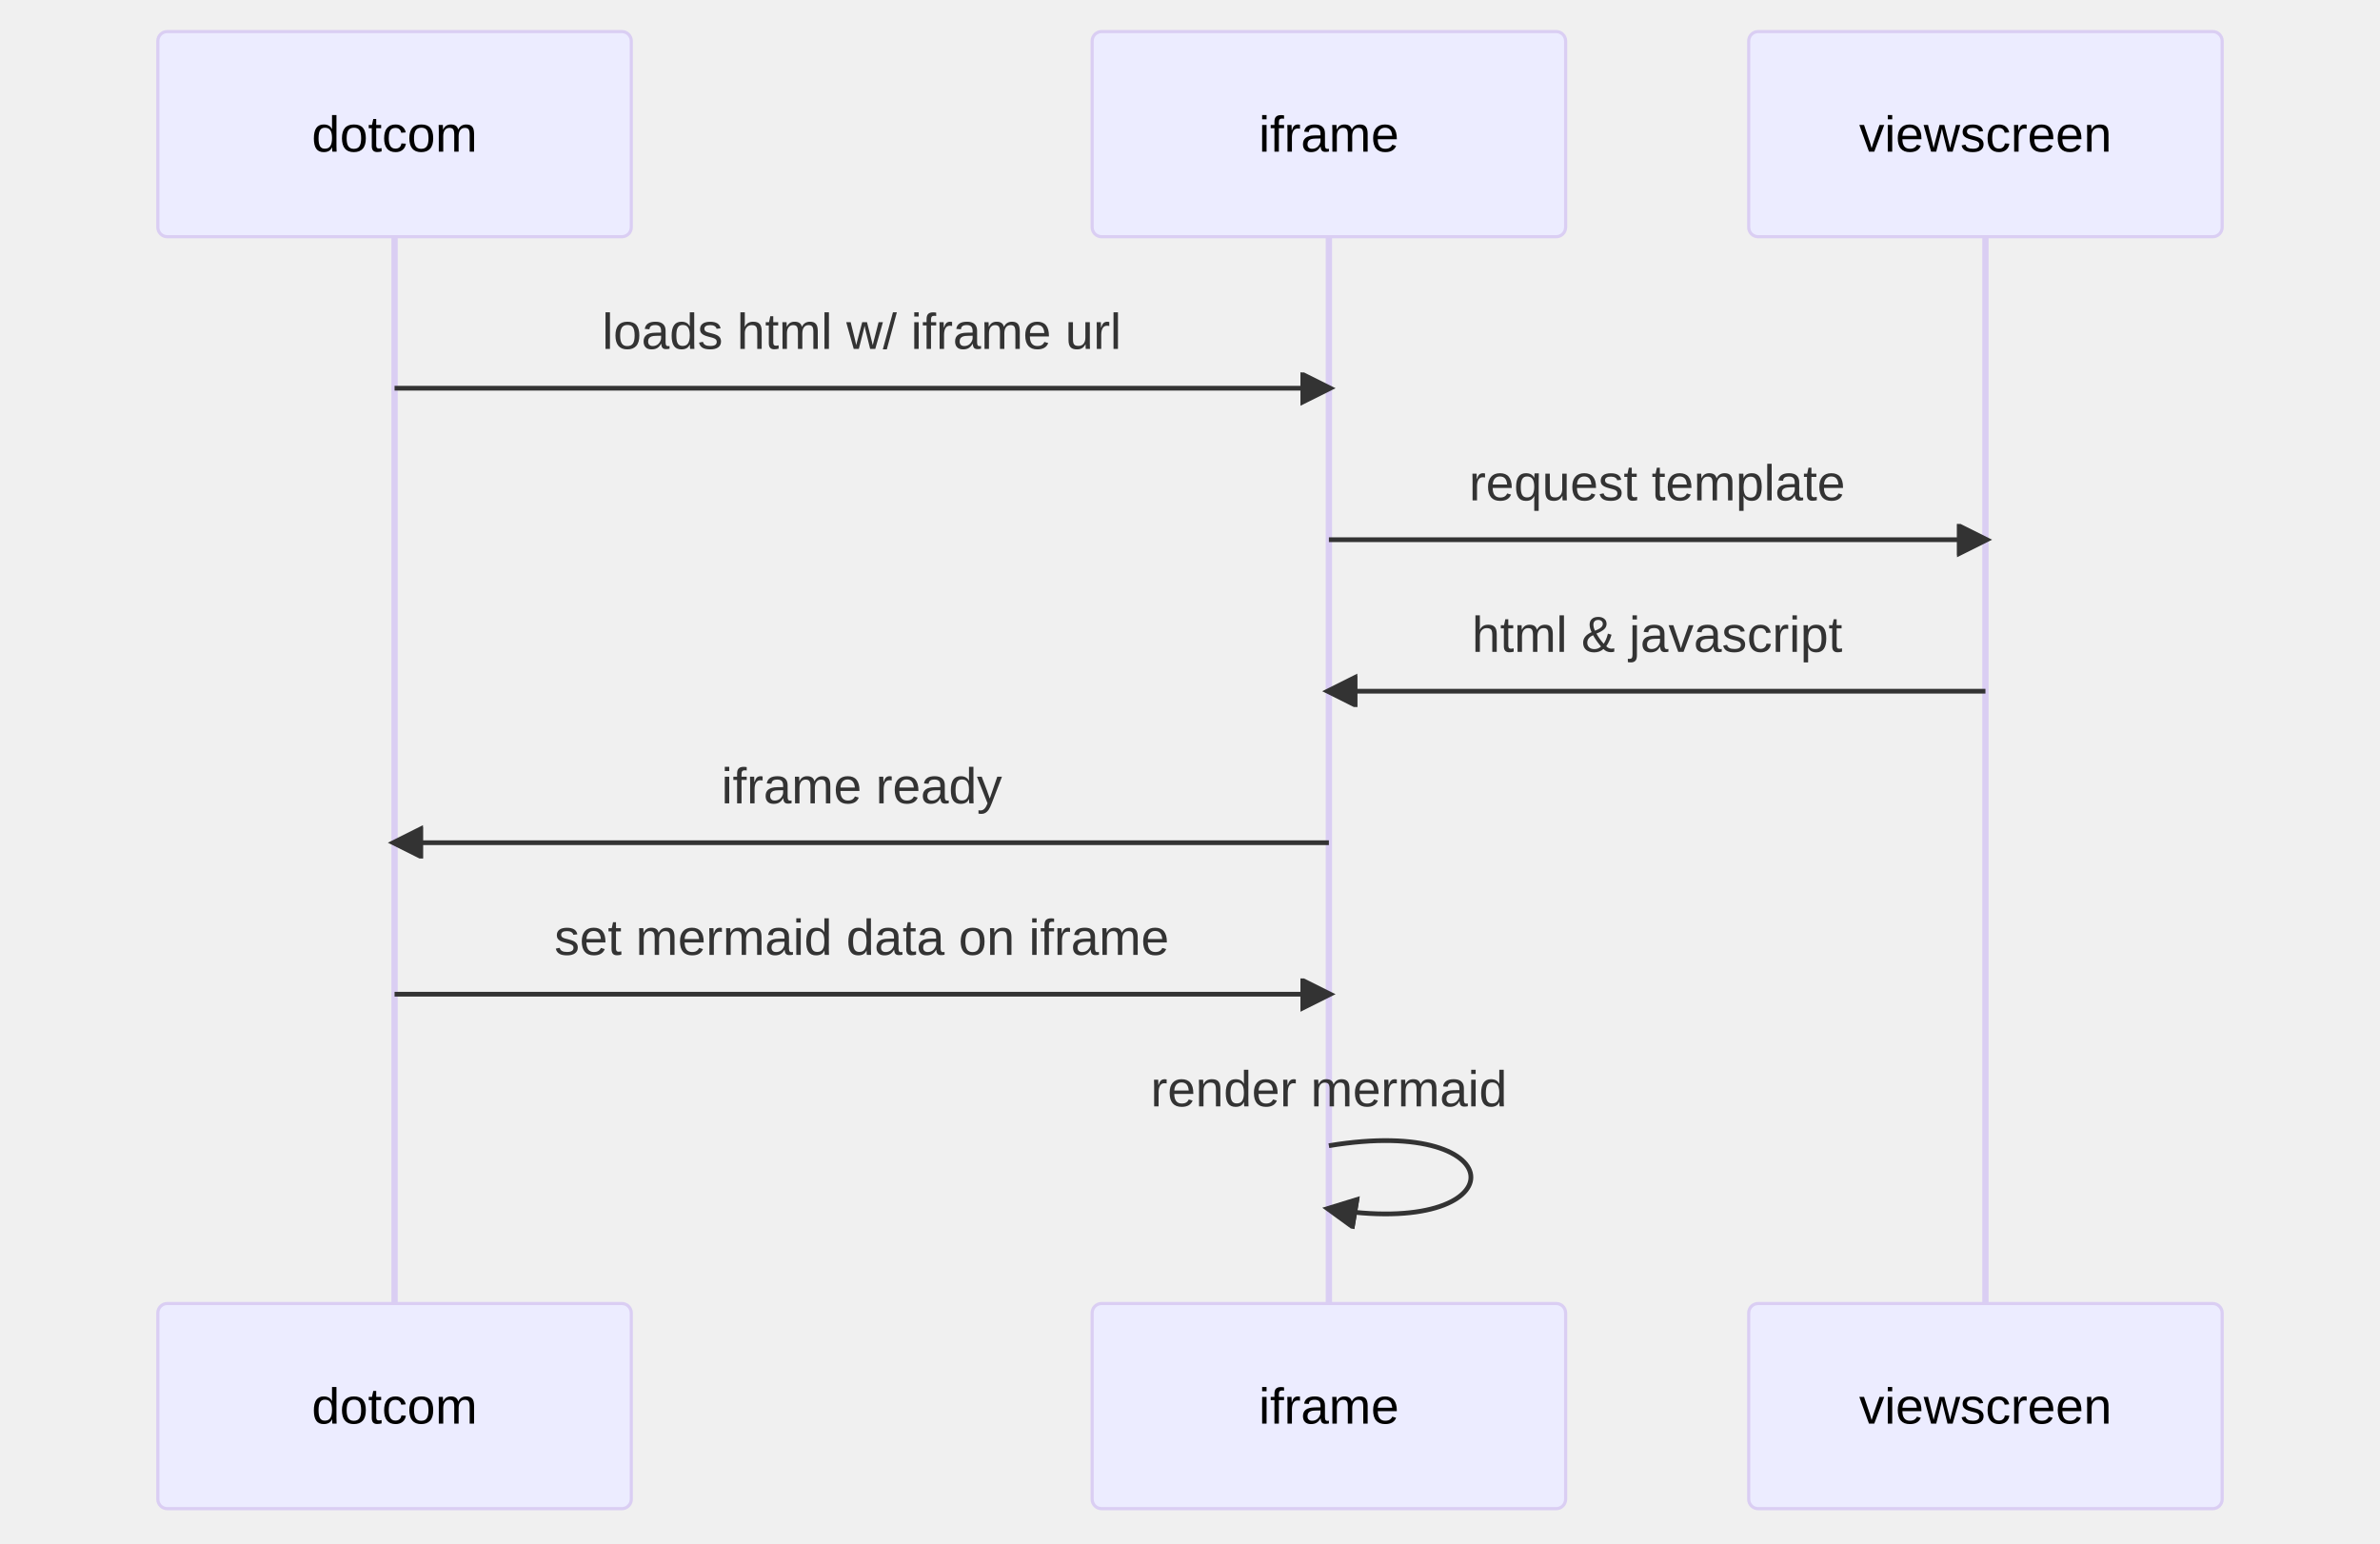
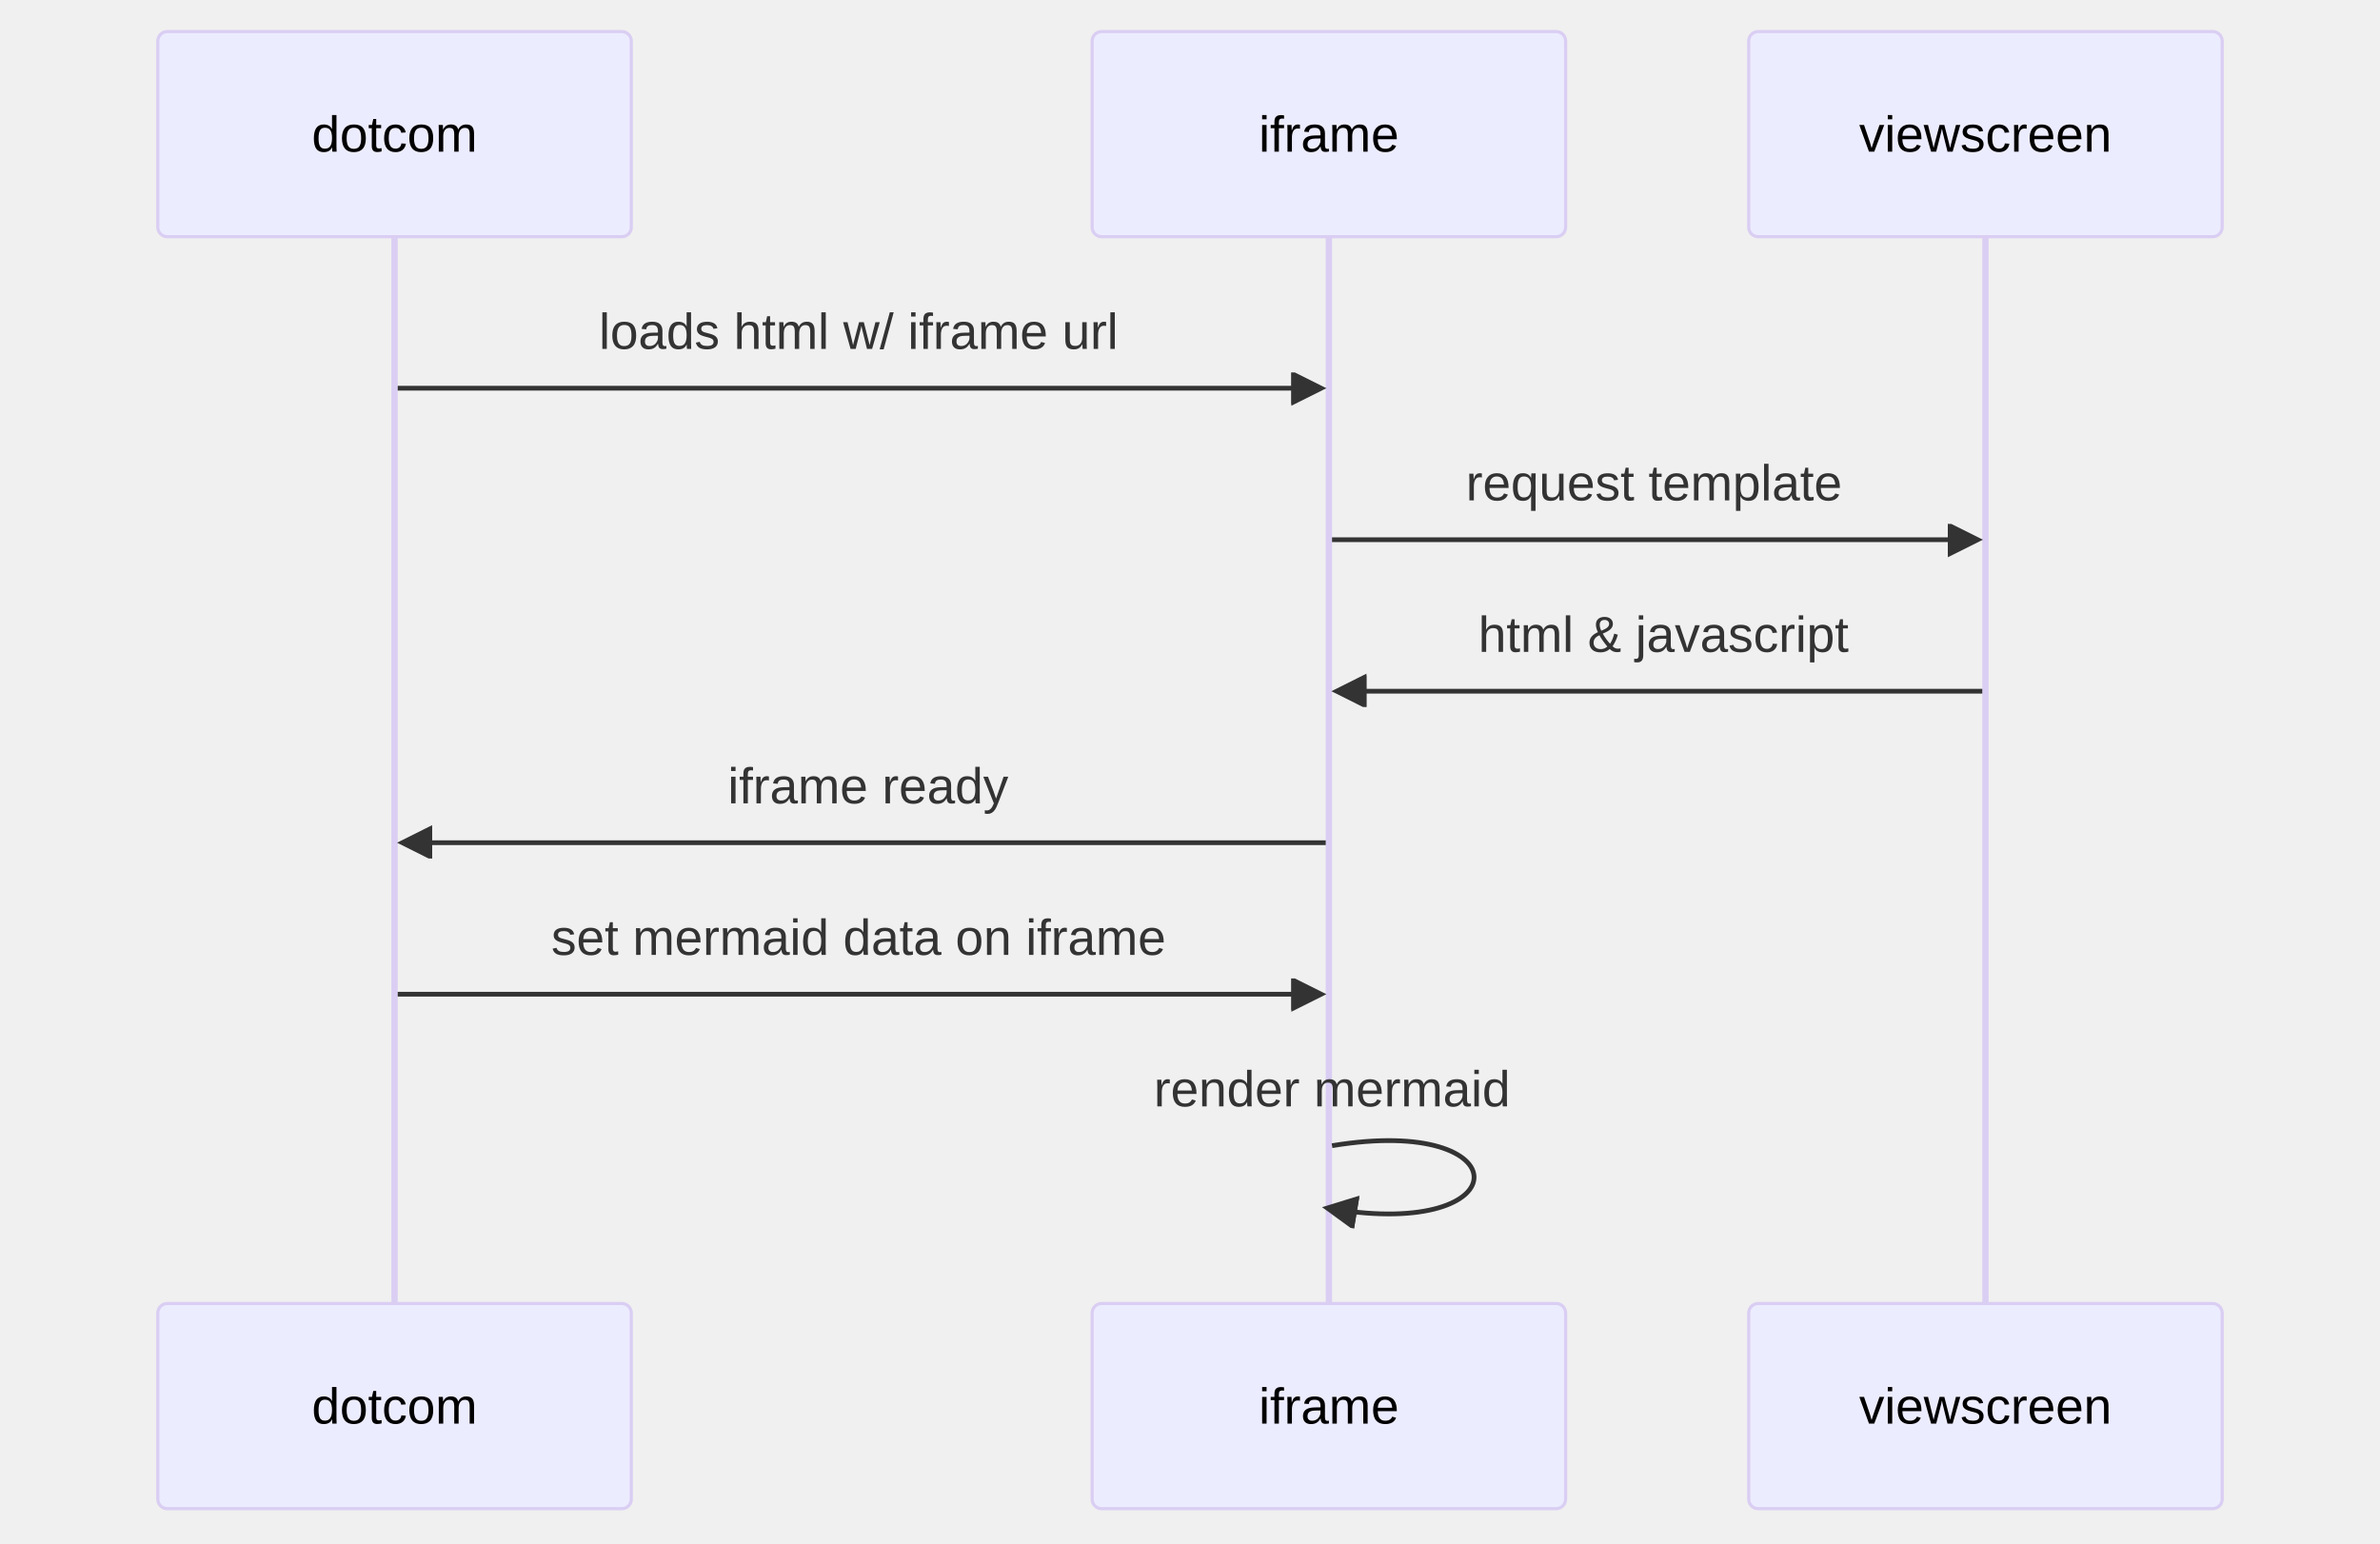
<svg xmlns="http://www.w3.org/2000/svg" aria-roledescription="sequence" role="graphics-document document" viewBox="-50 -10 754 489" style="max-width: 754px; background-color: white;" width="100%" id="my-svg">
  <g>
    <rect class="actor" ry="3" rx="3" height="65" width="150" stroke="#666" fill="#eaeaea" y="403" x="504" />
    <text style="text-anchor: middle; font-size: 16px; font-weight: 400;" class="actor" alignment-baseline="central" dominant-baseline="central" y="435.5" x="579">
      <tspan dy="0" x="579">viewscreen</tspan>
    </text>
  </g>
  <g>
    <rect class="actor" ry="3" rx="3" height="65" width="150" stroke="#666" fill="#eaeaea" y="403" x="296" />
    <text style="text-anchor: middle; font-size: 16px; font-weight: 400;" class="actor" alignment-baseline="central" dominant-baseline="central" y="435.5" x="371">
      <tspan dy="0" x="371">iframe</tspan>
    </text>
  </g>
  <g>
    <rect class="actor" ry="3" rx="3" height="65" width="150" stroke="#666" fill="#eaeaea" y="403" x="0" />
    <text style="text-anchor: middle; font-size: 16px; font-weight: 400;" class="actor" alignment-baseline="central" dominant-baseline="central" y="435.5" x="75">
      <tspan dy="0" x="75">dotcom</tspan>
    </text>
  </g>
  <g>
    <line stroke="#999" stroke-width="0.5px" class="200" y2="403" x2="579" y1="5" x1="579" id="actor2" />
    <g id="root-2">
      <rect class="actor" ry="3" rx="3" height="65" width="150" stroke="#666" fill="#eaeaea" y="0" x="504" />
      <text style="text-anchor: middle; font-size: 16px; font-weight: 400;" class="actor" alignment-baseline="central" dominant-baseline="central" y="32.5" x="579">
        <tspan dy="0" x="579">viewscreen</tspan>
      </text>
    </g>
  </g>
  <g>
    <line stroke="#999" stroke-width="0.5px" class="200" y2="403" x2="371" y1="5" x1="371" id="actor1" />
    <g id="root-1">
      <rect class="actor" ry="3" rx="3" height="65" width="150" stroke="#666" fill="#eaeaea" y="0" x="296" />
      <text style="text-anchor: middle; font-size: 16px; font-weight: 400;" class="actor" alignment-baseline="central" dominant-baseline="central" y="32.5" x="371">
        <tspan dy="0" x="371">iframe</tspan>
      </text>
    </g>
  </g>
  <g>
    <line stroke="#999" stroke-width="0.5px" class="200" y2="403" x2="75" y1="5" x1="75" id="actor0" />
    <g id="root-0">
      <rect class="actor" ry="3" rx="3" height="65" width="150" stroke="#666" fill="#eaeaea" y="0" x="0" />
      <text style="text-anchor: middle; font-size: 16px; font-weight: 400;" class="actor" alignment-baseline="central" dominant-baseline="central" y="32.5" x="75">
        <tspan dy="0" x="75">dotcom</tspan>
      </text>
    </g>
  </g>
  <style>#my-svg{font-family:"trebuchet ms",verdana,arial,sans-serif;font-size:16px;fill:#333;}#my-svg .error-icon{fill:#552222;}#my-svg .error-text{fill:#552222;stroke:#552222;}#my-svg .edge-thickness-normal{stroke-width:2px;}#my-svg .edge-thickness-thick{stroke-width:3.5px;}#my-svg .edge-pattern-solid{stroke-dasharray:0;}#my-svg .edge-pattern-dashed{stroke-dasharray:3;}#my-svg .edge-pattern-dotted{stroke-dasharray:2;}#my-svg .marker{fill:#333333;stroke:#333333;}#my-svg .marker.cross{stroke:#333333;}#my-svg svg{font-family:"trebuchet ms",verdana,arial,sans-serif;font-size:16px;}#my-svg .actor{stroke:hsl(259.626, 59.777%, 87.902%);fill:#ECECFF;}#my-svg text.actor&gt;tspan{fill:black;stroke:none;}#my-svg .actor-line{stroke:grey;}#my-svg .messageLine0{stroke-width:1.5;stroke-dasharray:none;stroke:#333;}#my-svg .messageLine1{stroke-width:1.5;stroke-dasharray:2,2;stroke:#333;}#my-svg #arrowhead path{fill:#333;stroke:#333;}#my-svg .sequenceNumber{fill:white;}#my-svg #sequencenumber{fill:#333;}#my-svg #crosshead path{fill:#333;stroke:#333;}#my-svg .messageText{fill:#333;stroke:none;}#my-svg .labelBox{stroke:hsl(259.626, 59.777%, 87.902%);fill:#ECECFF;}#my-svg .labelText,#my-svg .labelText&gt;tspan{fill:black;stroke:none;}#my-svg .loopText,#my-svg .loopText&gt;tspan{fill:black;stroke:none;}#my-svg .loopLine{stroke-width:2px;stroke-dasharray:2,2;stroke:hsl(259.626, 59.777%, 87.902%);fill:hsl(259.626, 59.777%, 87.902%);}#my-svg .note{stroke:#aaaa33;fill:#fff5ad;}#my-svg .noteText,#my-svg .noteText&gt;tspan{fill:black;stroke:none;}#my-svg .activation0{fill:#f4f4f4;stroke:#666;}#my-svg .activation1{fill:#f4f4f4;stroke:#666;}#my-svg .activation2{fill:#f4f4f4;stroke:#666;}#my-svg .actorPopupMenu{position:absolute;}#my-svg .actorPopupMenuPanel{position:absolute;fill:#ECECFF;box-shadow:0px 8px 16px 0px rgba(0,0,0,0.2);filter:drop-shadow(3px 5px 2px rgb(0 0 0 / 0.4));}#my-svg .actor-man line{stroke:hsl(259.626, 59.777%, 87.902%);fill:#ECECFF;}#my-svg .actor-man circle,#my-svg line{stroke:hsl(259.626, 59.777%, 87.902%);fill:#ECECFF;stroke-width:2px;}#my-svg :root{--mermaid-font-family:"trebuchet ms",verdana,arial,sans-serif;}</style>
  <g />
  <defs>
    <symbol height="24" width="24" id="computer">
      <path d="M2 2v13h20v-13h-20zm18 11h-16v-9h16v9zm-10.228 6l.466-1h3.524l.467 1h-4.457zm14.228 3h-24l2-6h2.104l-1.33 4h18.45l-1.297-4h2.073l2 6zm-5-10h-14v-7h14v7z" transform="scale(.5)" />
    </symbol>
  </defs>
  <defs>
    <symbol clip-rule="evenodd" fill-rule="evenodd" id="database">
      <path d="M12.258.001l.256.004.255.005.253.008.251.01.249.012.247.015.246.016.242.019.241.02.239.023.236.024.233.027.231.028.229.031.225.032.223.034.22.036.217.038.214.04.211.041.208.043.205.045.201.046.198.048.194.05.191.051.187.053.183.054.18.056.175.057.172.059.168.06.163.061.16.063.155.064.15.066.074.033.073.033.071.034.07.034.069.035.068.035.067.035.066.035.064.036.064.036.062.036.06.036.06.037.058.037.058.037.055.038.055.038.053.038.052.038.051.039.05.039.048.039.047.039.045.04.044.04.043.04.041.04.04.041.039.041.037.041.036.041.034.041.033.042.032.042.03.042.029.042.027.042.026.043.024.043.023.043.021.043.02.043.018.044.017.043.015.044.013.044.012.044.011.045.009.044.007.045.006.045.004.045.002.045.001.045v17l-.001.045-.002.045-.004.045-.006.045-.007.045-.009.044-.011.045-.012.044-.013.044-.015.044-.017.043-.018.044-.02.043-.021.043-.023.043-.024.043-.026.043-.027.042-.029.042-.03.042-.032.042-.033.042-.034.041-.036.041-.037.041-.039.041-.04.041-.041.04-.043.04-.044.04-.045.04-.047.039-.048.039-.05.039-.051.039-.052.038-.053.038-.055.038-.055.038-.058.037-.058.037-.06.037-.06.036-.062.036-.064.036-.064.036-.066.035-.067.035-.068.035-.069.035-.07.034-.071.034-.073.033-.074.033-.15.066-.155.064-.16.063-.163.061-.168.06-.172.059-.175.057-.18.056-.183.054-.187.053-.191.051-.194.05-.198.048-.201.046-.205.045-.208.043-.211.041-.214.04-.217.038-.22.036-.223.034-.225.032-.229.031-.231.028-.233.027-.236.024-.239.023-.241.02-.242.019-.246.016-.247.015-.249.012-.251.01-.253.008-.255.005-.256.004-.258.001-.258-.001-.256-.004-.255-.005-.253-.008-.251-.01-.249-.012-.247-.015-.245-.016-.243-.019-.241-.02-.238-.023-.236-.024-.234-.027-.231-.028-.228-.031-.226-.032-.223-.034-.22-.036-.217-.038-.214-.04-.211-.041-.208-.043-.204-.045-.201-.046-.198-.048-.195-.05-.19-.051-.187-.053-.184-.054-.179-.056-.176-.057-.172-.059-.167-.06-.164-.061-.159-.063-.155-.064-.151-.066-.074-.033-.072-.033-.072-.034-.07-.034-.069-.035-.068-.035-.067-.035-.066-.035-.064-.036-.063-.036-.062-.036-.061-.036-.06-.037-.058-.037-.057-.037-.056-.038-.055-.038-.053-.038-.052-.038-.051-.039-.049-.039-.049-.039-.046-.039-.046-.04-.044-.04-.043-.04-.041-.04-.04-.041-.039-.041-.037-.041-.036-.041-.034-.041-.033-.042-.032-.042-.03-.042-.029-.042-.027-.042-.026-.043-.024-.043-.023-.043-.021-.043-.02-.043-.018-.044-.017-.043-.015-.044-.013-.044-.012-.044-.011-.045-.009-.044-.007-.045-.006-.045-.004-.045-.002-.045-.001-.045v-17l.001-.045.002-.045.004-.045.006-.045.007-.045.009-.044.011-.045.012-.044.013-.044.015-.044.017-.043.018-.044.02-.043.021-.043.023-.043.024-.043.026-.043.027-.042.029-.042.03-.042.032-.042.033-.042.034-.041.036-.041.037-.041.039-.041.04-.041.041-.04.043-.04.044-.04.046-.04.046-.039.049-.039.049-.039.051-.039.052-.038.053-.038.055-.038.056-.038.057-.037.058-.037.06-.037.061-.036.062-.036.063-.036.064-.036.066-.035.067-.035.068-.035.069-.035.07-.034.072-.034.072-.033.074-.033.151-.066.155-.064.159-.063.164-.061.167-.06.172-.059.176-.057.179-.056.184-.054.187-.053.19-.051.195-.05.198-.048.201-.046.204-.045.208-.043.211-.041.214-.04.217-.038.22-.036.223-.034.226-.032.228-.031.231-.028.234-.027.236-.024.238-.023.241-.02.243-.019.245-.016.247-.015.249-.012.251-.01.253-.008.255-.005.256-.004.258-.001.258.001zm-9.258 20.499v.01l.001.021.003.021.004.022.005.021.006.022.007.022.009.023.01.022.011.023.012.023.013.023.015.023.016.024.017.023.018.024.019.024.021.024.022.025.023.024.024.025.052.049.056.05.061.051.066.051.07.051.075.051.079.052.084.052.088.052.092.052.097.052.102.051.105.052.11.052.114.051.119.051.123.051.127.05.131.05.135.05.139.048.144.049.147.047.152.047.155.047.16.045.163.045.167.043.171.043.176.041.178.041.183.039.187.039.19.037.194.035.197.035.202.033.204.031.209.03.212.029.216.027.219.025.222.024.226.021.23.02.233.018.236.016.24.015.243.012.246.01.249.008.253.005.256.004.259.001.26-.001.257-.004.254-.005.25-.008.247-.011.244-.012.241-.014.237-.016.233-.018.231-.021.226-.021.224-.024.22-.026.216-.027.212-.028.21-.031.205-.031.202-.034.198-.034.194-.036.191-.037.187-.039.183-.04.179-.04.175-.042.172-.043.168-.044.163-.045.16-.046.155-.046.152-.047.148-.048.143-.049.139-.049.136-.05.131-.05.126-.05.123-.051.118-.052.114-.051.11-.052.106-.052.101-.052.096-.052.092-.052.088-.053.083-.051.079-.052.074-.052.07-.051.065-.051.06-.051.056-.05.051-.05.023-.024.023-.025.021-.024.02-.024.019-.024.018-.024.017-.024.015-.023.014-.024.013-.023.012-.023.01-.023.01-.022.008-.022.006-.022.006-.022.004-.022.004-.021.001-.021.001-.021v-4.127l-.077.055-.08.053-.083.054-.085.053-.087.052-.09.052-.093.051-.095.05-.097.05-.1.049-.102.049-.105.048-.106.047-.109.047-.111.046-.114.045-.115.045-.118.044-.12.043-.122.042-.124.042-.126.041-.128.04-.13.04-.132.038-.134.038-.135.037-.138.037-.139.035-.142.035-.143.034-.144.033-.147.032-.148.031-.15.03-.151.03-.153.029-.154.027-.156.027-.158.026-.159.025-.161.024-.162.023-.163.022-.165.021-.166.02-.167.019-.169.018-.169.017-.171.016-.173.015-.173.014-.175.013-.175.012-.177.011-.178.01-.179.008-.179.008-.181.006-.182.005-.182.004-.184.003-.184.002h-.37l-.184-.002-.184-.003-.182-.004-.182-.005-.181-.006-.179-.008-.179-.008-.178-.01-.176-.011-.176-.012-.175-.013-.173-.014-.172-.015-.171-.016-.17-.017-.169-.018-.167-.019-.166-.02-.165-.021-.163-.022-.162-.023-.161-.024-.159-.025-.157-.026-.156-.027-.155-.027-.153-.029-.151-.03-.15-.03-.148-.031-.146-.032-.145-.033-.143-.034-.141-.035-.14-.035-.137-.037-.136-.037-.134-.038-.132-.038-.13-.04-.128-.04-.126-.041-.124-.042-.122-.042-.12-.044-.117-.043-.116-.045-.113-.045-.112-.046-.109-.047-.106-.047-.105-.048-.102-.049-.1-.049-.097-.05-.095-.05-.093-.052-.09-.051-.087-.052-.085-.053-.083-.054-.08-.054-.077-.054v4.127zm0-5.654v.011l.001.021.003.021.004.021.005.022.006.022.007.022.009.022.01.022.011.023.012.023.013.023.015.024.016.023.017.024.018.024.019.024.021.024.022.024.023.025.024.024.052.05.056.05.061.05.066.051.07.051.075.052.079.051.084.052.088.052.092.052.097.052.102.052.105.052.11.051.114.051.119.052.123.05.127.051.131.05.135.049.139.049.144.048.147.048.152.047.155.046.16.045.163.045.167.044.171.042.176.042.178.04.183.04.187.038.19.037.194.036.197.034.202.033.204.032.209.03.212.028.216.027.219.025.222.024.226.022.23.02.233.018.236.016.24.014.243.012.246.01.249.008.253.006.256.003.259.001.26-.001.257-.003.254-.006.25-.008.247-.01.244-.012.241-.015.237-.016.233-.018.231-.02.226-.022.224-.024.22-.025.216-.027.212-.029.21-.03.205-.032.202-.033.198-.035.194-.036.191-.037.187-.039.183-.039.179-.041.175-.042.172-.043.168-.044.163-.045.16-.045.155-.047.152-.047.148-.048.143-.048.139-.05.136-.049.131-.05.126-.051.123-.051.118-.051.114-.052.11-.052.106-.052.101-.052.096-.052.092-.052.088-.052.083-.052.079-.052.074-.051.07-.052.065-.051.06-.05.056-.051.051-.049.023-.025.023-.024.021-.025.02-.024.019-.024.018-.024.017-.024.015-.023.014-.023.013-.024.012-.022.01-.023.01-.023.008-.022.006-.022.006-.022.004-.021.004-.022.001-.021.001-.021v-4.139l-.077.054-.08.054-.083.054-.085.052-.087.053-.09.051-.093.051-.095.051-.097.05-.1.049-.102.049-.105.048-.106.047-.109.047-.111.046-.114.045-.115.044-.118.044-.12.044-.122.042-.124.042-.126.041-.128.04-.13.039-.132.039-.134.038-.135.037-.138.036-.139.036-.142.035-.143.033-.144.033-.147.033-.148.031-.15.03-.151.03-.153.028-.154.028-.156.027-.158.026-.159.025-.161.024-.162.023-.163.022-.165.021-.166.02-.167.019-.169.018-.169.017-.171.016-.173.015-.173.014-.175.013-.175.012-.177.011-.178.009-.179.009-.179.007-.181.007-.182.005-.182.004-.184.003-.184.002h-.37l-.184-.002-.184-.003-.182-.004-.182-.005-.181-.007-.179-.007-.179-.009-.178-.009-.176-.011-.176-.012-.175-.013-.173-.014-.172-.015-.171-.016-.17-.017-.169-.018-.167-.019-.166-.02-.165-.021-.163-.022-.162-.023-.161-.024-.159-.025-.157-.026-.156-.027-.155-.028-.153-.028-.151-.03-.15-.03-.148-.031-.146-.033-.145-.033-.143-.033-.141-.035-.14-.036-.137-.036-.136-.037-.134-.038-.132-.039-.13-.039-.128-.04-.126-.041-.124-.042-.122-.043-.12-.043-.117-.044-.116-.044-.113-.046-.112-.046-.109-.046-.106-.047-.105-.048-.102-.049-.1-.049-.097-.05-.095-.051-.093-.051-.09-.051-.087-.053-.085-.052-.083-.054-.08-.054-.077-.054v4.139zm0-5.666v.011l.001.02.003.022.004.021.005.022.006.021.007.022.009.023.01.022.011.023.012.023.013.023.015.023.016.024.017.024.018.023.019.024.021.025.022.024.023.024.024.025.052.05.056.05.061.05.066.051.07.051.075.052.079.051.084.052.088.052.092.052.097.052.102.052.105.051.11.052.114.051.119.051.123.051.127.05.131.05.135.05.139.049.144.048.147.048.152.047.155.046.16.045.163.045.167.043.171.043.176.042.178.04.183.04.187.038.19.037.194.036.197.034.202.033.204.032.209.03.212.028.216.027.219.025.222.024.226.021.23.02.233.018.236.017.24.014.243.012.246.01.249.008.253.006.256.003.259.001.26-.001.257-.003.254-.006.25-.008.247-.01.244-.013.241-.014.237-.016.233-.018.231-.02.226-.022.224-.024.22-.025.216-.027.212-.029.21-.03.205-.032.202-.033.198-.035.194-.036.191-.037.187-.039.183-.039.179-.041.175-.042.172-.043.168-.044.163-.045.16-.045.155-.047.152-.047.148-.048.143-.049.139-.049.136-.049.131-.051.126-.05.123-.051.118-.052.114-.051.11-.052.106-.052.101-.052.096-.052.092-.052.088-.052.083-.052.079-.052.074-.052.07-.051.065-.051.06-.051.056-.05.051-.049.023-.025.023-.025.021-.024.02-.024.019-.024.018-.024.017-.024.015-.023.014-.024.013-.023.012-.023.01-.022.01-.023.008-.022.006-.022.006-.022.004-.022.004-.021.001-.021.001-.021v-4.153l-.077.054-.08.054-.083.053-.085.053-.087.053-.09.051-.093.051-.095.051-.097.05-.1.049-.102.048-.105.048-.106.048-.109.046-.111.046-.114.046-.115.044-.118.044-.12.043-.122.043-.124.042-.126.041-.128.04-.13.039-.132.039-.134.038-.135.037-.138.036-.139.036-.142.034-.143.034-.144.033-.147.032-.148.032-.15.03-.151.03-.153.028-.154.028-.156.027-.158.026-.159.024-.161.024-.162.023-.163.023-.165.021-.166.02-.167.019-.169.018-.169.017-.171.016-.173.015-.173.014-.175.013-.175.012-.177.01-.178.01-.179.009-.179.007-.181.006-.182.006-.182.004-.184.003-.184.001-.185.001-.185-.001-.184-.001-.184-.003-.182-.004-.182-.006-.181-.006-.179-.007-.179-.009-.178-.01-.176-.01-.176-.012-.175-.013-.173-.014-.172-.015-.171-.016-.17-.017-.169-.018-.167-.019-.166-.02-.165-.021-.163-.023-.162-.023-.161-.024-.159-.024-.157-.026-.156-.027-.155-.028-.153-.028-.151-.03-.15-.03-.148-.032-.146-.032-.145-.033-.143-.034-.141-.034-.14-.036-.137-.036-.136-.037-.134-.038-.132-.039-.13-.039-.128-.041-.126-.041-.124-.041-.122-.043-.12-.043-.117-.044-.116-.044-.113-.046-.112-.046-.109-.046-.106-.048-.105-.048-.102-.048-.1-.05-.097-.049-.095-.051-.093-.051-.09-.052-.087-.052-.085-.053-.083-.053-.08-.054-.077-.054v4.153zm8.74-8.179l-.257.004-.254.005-.25.008-.247.011-.244.012-.241.014-.237.016-.233.018-.231.021-.226.022-.224.023-.22.026-.216.027-.212.028-.21.031-.205.032-.202.033-.198.034-.194.036-.191.038-.187.038-.183.04-.179.041-.175.042-.172.043-.168.043-.163.045-.16.046-.155.046-.152.048-.148.048-.143.048-.139.049-.136.05-.131.05-.126.051-.123.051-.118.051-.114.052-.11.052-.106.052-.101.052-.096.052-.092.052-.088.052-.083.052-.079.052-.074.051-.07.052-.065.051-.06.05-.056.05-.051.05-.023.025-.023.024-.021.024-.02.025-.019.024-.018.024-.017.023-.015.024-.014.023-.013.023-.012.023-.01.023-.01.022-.008.022-.006.023-.006.021-.004.022-.004.021-.001.021-.001.021.001.021.001.021.004.021.004.022.006.021.006.023.008.022.01.022.01.023.012.023.013.023.014.023.015.024.017.023.018.024.019.024.02.025.021.024.023.024.023.025.051.05.056.05.06.05.065.051.07.052.074.051.079.052.083.052.088.052.092.052.096.052.101.052.106.052.11.052.114.052.118.051.123.051.126.051.131.05.136.05.139.049.143.048.148.048.152.048.155.046.16.046.163.045.168.043.172.043.175.042.179.041.183.04.187.038.191.038.194.036.198.034.202.033.205.032.21.031.212.028.216.027.22.026.224.023.226.022.231.021.233.018.237.016.241.014.244.012.247.011.25.008.254.005.257.004.26.001.26-.001.257-.004.254-.005.25-.008.247-.011.244-.012.241-.014.237-.016.233-.018.231-.021.226-.022.224-.023.22-.026.216-.027.212-.028.21-.031.205-.032.202-.033.198-.034.194-.036.191-.038.187-.038.183-.04.179-.041.175-.042.172-.043.168-.043.163-.045.16-.046.155-.046.152-.048.148-.048.143-.048.139-.049.136-.05.131-.05.126-.051.123-.051.118-.051.114-.052.11-.052.106-.052.101-.052.096-.052.092-.052.088-.052.083-.052.079-.052.074-.051.07-.052.065-.051.06-.05.056-.05.051-.05.023-.025.023-.024.021-.024.02-.025.019-.024.018-.024.017-.023.015-.024.014-.023.013-.023.012-.023.01-.023.01-.022.008-.022.006-.023.006-.021.004-.022.004-.021.001-.021.001-.021-.001-.021-.001-.021-.004-.021-.004-.022-.006-.021-.006-.023-.008-.022-.01-.022-.01-.023-.012-.023-.013-.023-.014-.023-.015-.024-.017-.023-.018-.024-.019-.024-.02-.025-.021-.024-.023-.024-.023-.025-.051-.05-.056-.05-.06-.05-.065-.051-.07-.052-.074-.051-.079-.052-.083-.052-.088-.052-.092-.052-.096-.052-.101-.052-.106-.052-.11-.052-.114-.052-.118-.051-.123-.051-.126-.051-.131-.05-.136-.05-.139-.049-.143-.048-.148-.048-.152-.048-.155-.046-.16-.046-.163-.045-.168-.043-.172-.043-.175-.042-.179-.041-.183-.04-.187-.038-.191-.038-.194-.036-.198-.034-.202-.033-.205-.032-.21-.031-.212-.028-.216-.027-.22-.026-.224-.023-.226-.022-.231-.021-.233-.018-.237-.016-.241-.014-.244-.012-.247-.011-.25-.008-.254-.005-.257-.004-.26-.001-.26.001z" transform="scale(.5)" />
    </symbol>
  </defs>
  <defs>
    <symbol height="24" width="24" id="clock">
      <path d="M12 2c5.514 0 10 4.486 10 10s-4.486 10-10 10-10-4.486-10-10 4.486-10 10-10zm0-2c-6.627 0-12 5.373-12 12s5.373 12 12 12 12-5.373 12-12-5.373-12-12-12zm5.848 12.459c.202.038.202.333.001.372-1.907.361-6.045 1.111-6.547 1.111-.719 0-1.301-.582-1.301-1.301 0-.512.77-5.447 1.125-7.445.034-.192.312-.181.343.014l.985 6.238 5.394 1.011z" transform="scale(.5)" />
    </symbol>
  </defs>
  <defs>
-     <marker orient="auto" markerHeight="12" markerWidth="12" markerUnits="userSpaceOnUse" refY="5" refX="9" id="arrowhead">
+     <marker orient="auto" markerHeight="12" markerWidth="12" markerUnits="userSpaceOnUse" refY="5" refX="7.9" id="arrowhead">
      <path d="M 0 0 L 10 5 L 0 10 z" />
    </marker>
  </defs>
  <defs>
-     <marker refY="5" refX="4" orient="auto" markerHeight="8" markerWidth="15" id="crosshead">
+     <marker refY="4.5" refX="4" orient="auto" markerHeight="8" markerWidth="15" id="crosshead">
      <path style="stroke-dasharray: 0, 0;" d="M 1,2 L 6,7 M 6,2 L 1,7" stroke-width="1pt" stroke="#000000" fill="none" />
    </marker>
  </defs>
  <defs>
-     <marker orient="auto" markerHeight="28" markerWidth="20" refY="7" refX="18" id="filled-head">
+     <marker orient="auto" markerHeight="28" markerWidth="20" refY="7" refX="15.5" id="filled-head">
      <path d="M 18,7 L9,13 L14,7 L9,1 Z" />
    </marker>
  </defs>
  <defs>
    <marker orient="auto" markerHeight="40" markerWidth="60" refY="15" refX="15" id="sequencenumber">
      <circle r="6" cy="15" cx="15" />
    </marker>
  </defs>
-   <text style="font-size: 16px; font-weight: 400;" dy="1em" class="messageText" alignment-baseline="middle" dominant-baseline="middle" text-anchor="middle" y="80" x="223">loads html w/ iframe url</text>
-   <line style="fill: none;" marker-end="url(#arrowhead)" stroke="none" stroke-width="2" class="messageLine0" y2="113" x2="371" y1="113" x1="75" />
-   <text style="font-size: 16px; font-weight: 400;" dy="1em" class="messageText" alignment-baseline="middle" dominant-baseline="middle" text-anchor="middle" y="128" x="475">request template</text>
-   <line style="fill: none;" marker-end="url(#arrowhead)" stroke="none" stroke-width="2" class="messageLine0" y2="161" x2="579" y1="161" x1="371" />
-   <text style="font-size: 16px; font-weight: 400;" dy="1em" class="messageText" alignment-baseline="middle" dominant-baseline="middle" text-anchor="middle" y="176" x="475">html &amp; javascript</text>
-   <line style="fill: none;" marker-end="url(#arrowhead)" stroke="none" stroke-width="2" class="messageLine0" y2="209" x2="371" y1="209" x1="579" />
-   <text style="font-size: 16px; font-weight: 400;" dy="1em" class="messageText" alignment-baseline="middle" dominant-baseline="middle" text-anchor="middle" y="224" x="223">iframe ready</text>
-   <line style="fill: none;" marker-end="url(#arrowhead)" stroke="none" stroke-width="2" class="messageLine0" y2="257" x2="75" y1="257" x1="371" />
-   <text style="font-size: 16px; font-weight: 400;" dy="1em" class="messageText" alignment-baseline="middle" dominant-baseline="middle" text-anchor="middle" y="272" x="223">set mermaid data on iframe</text>
-   <line style="fill: none;" marker-end="url(#arrowhead)" stroke="none" stroke-width="2" class="messageLine0" y2="305" x2="371" y1="305" x1="75" />
-   <text style="font-size: 16px; font-weight: 400;" dy="1em" class="messageText" alignment-baseline="middle" dominant-baseline="middle" text-anchor="middle" y="320" x="371">render mermaid</text>
-   <path style="fill: none;" marker-end="url(#arrowhead)" stroke="none" stroke-width="2" class="messageLine0" d="M 371,353 C 431,343 431,383 371,373" />
+   <text style="font-size: 16px; font-weight: 400;" dy="1em" class="messageText" alignment-baseline="middle" dominant-baseline="middle" text-anchor="middle" y="80" x="222">loads html w/ iframe url</text>
+   <line style="fill: none;" marker-end="url(#arrowhead)" stroke="none" stroke-width="2" class="messageLine0" y2="113" x2="367" y1="113" x1="76" />
+   <text style="font-size: 16px; font-weight: 400;" dy="1em" class="messageText" alignment-baseline="middle" dominant-baseline="middle" text-anchor="middle" y="128" x="474">request template</text>
+   <line style="fill: none;" marker-end="url(#arrowhead)" stroke="none" stroke-width="2" class="messageLine0" y2="161" x2="575" y1="161" x1="372" />
+   <text style="font-size: 16px; font-weight: 400;" dy="1em" class="messageText" alignment-baseline="middle" dominant-baseline="middle" text-anchor="middle" y="176" x="477">html &amp; javascript</text>
+   <line style="fill: none;" marker-end="url(#arrowhead)" stroke="none" stroke-width="2" class="messageLine0" y2="209" x2="375" y1="209" x1="578" />
+   <text style="font-size: 16px; font-weight: 400;" dy="1em" class="messageText" alignment-baseline="middle" dominant-baseline="middle" text-anchor="middle" y="224" x="225">iframe ready</text>
+   <line style="fill: none;" marker-end="url(#arrowhead)" stroke="none" stroke-width="2" class="messageLine0" y2="257" x2="79" y1="257" x1="370" />
+   <text style="font-size: 16px; font-weight: 400;" dy="1em" class="messageText" alignment-baseline="middle" dominant-baseline="middle" text-anchor="middle" y="272" x="222">set mermaid data on iframe</text>
+   <line style="fill: none;" marker-end="url(#arrowhead)" stroke="none" stroke-width="2" class="messageLine0" y2="305" x2="367" y1="305" x1="76" />
+   <text style="font-size: 16px; font-weight: 400;" dy="1em" class="messageText" alignment-baseline="middle" dominant-baseline="middle" text-anchor="middle" y="320" x="372">render mermaid</text>
+   <path style="fill: none;" marker-end="url(#arrowhead)" stroke="none" stroke-width="2" class="messageLine0" d="M 372,353 C 432,343 432,383 372,373" />
</svg>
